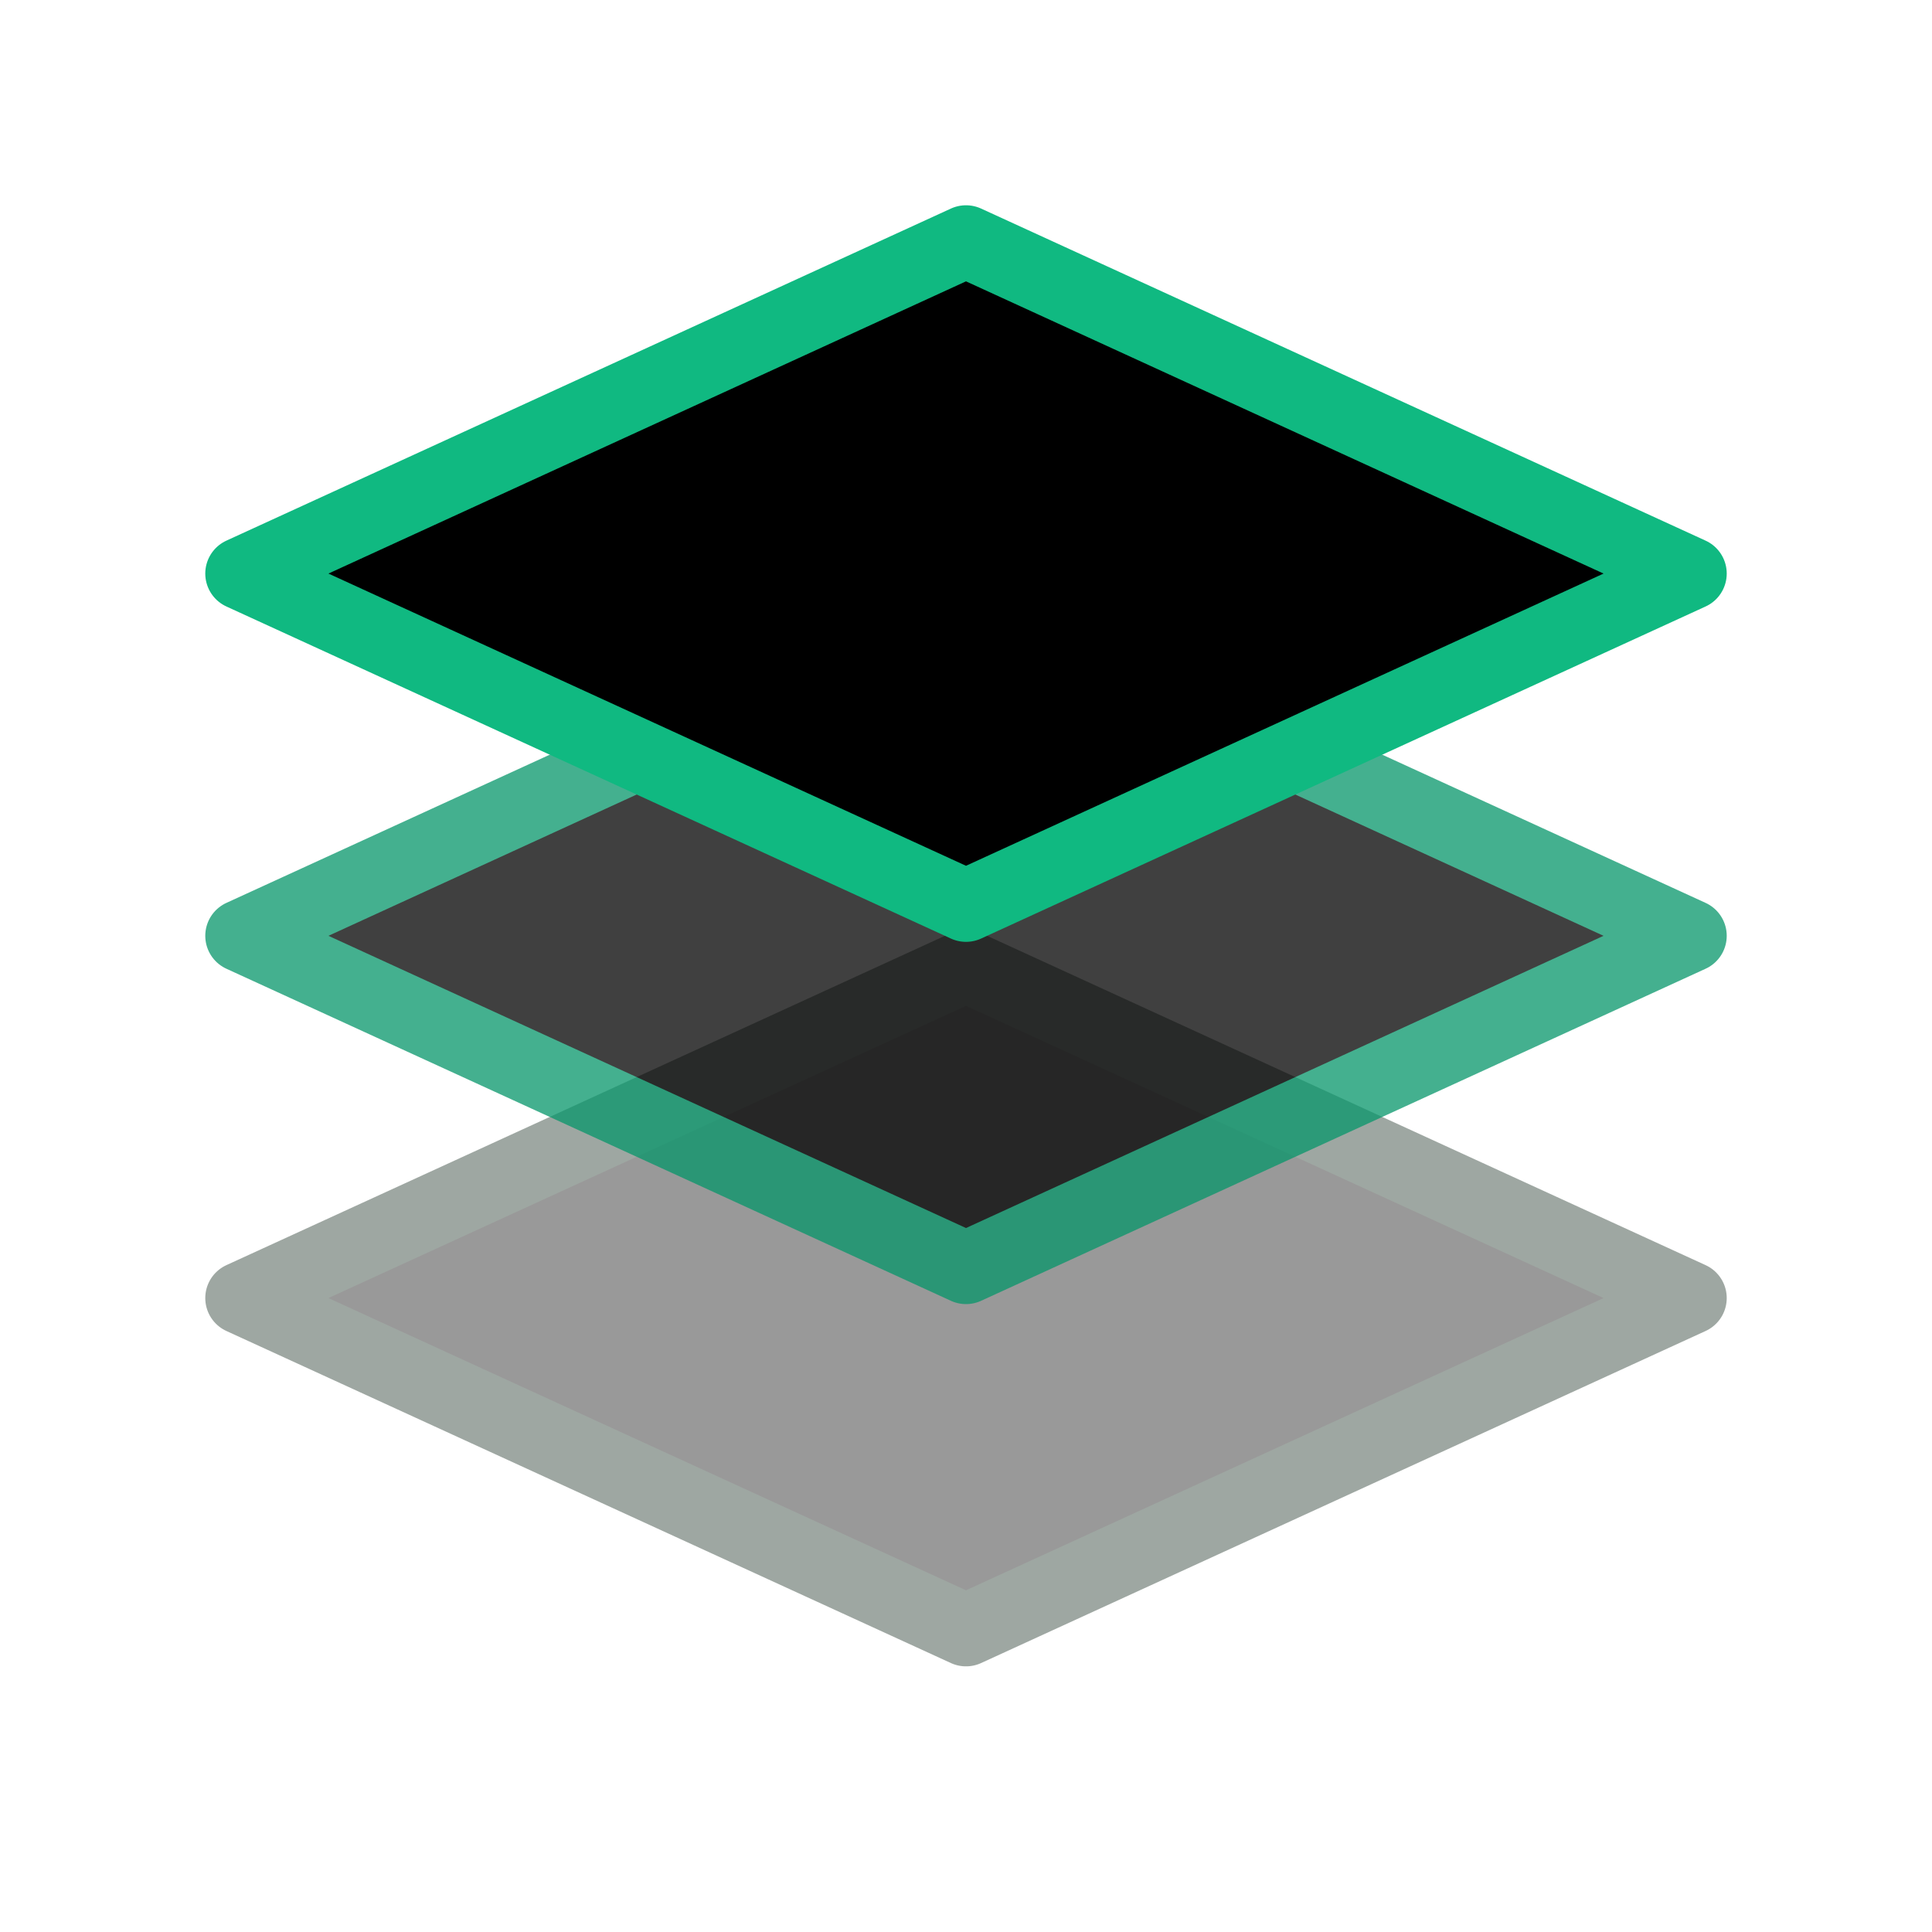
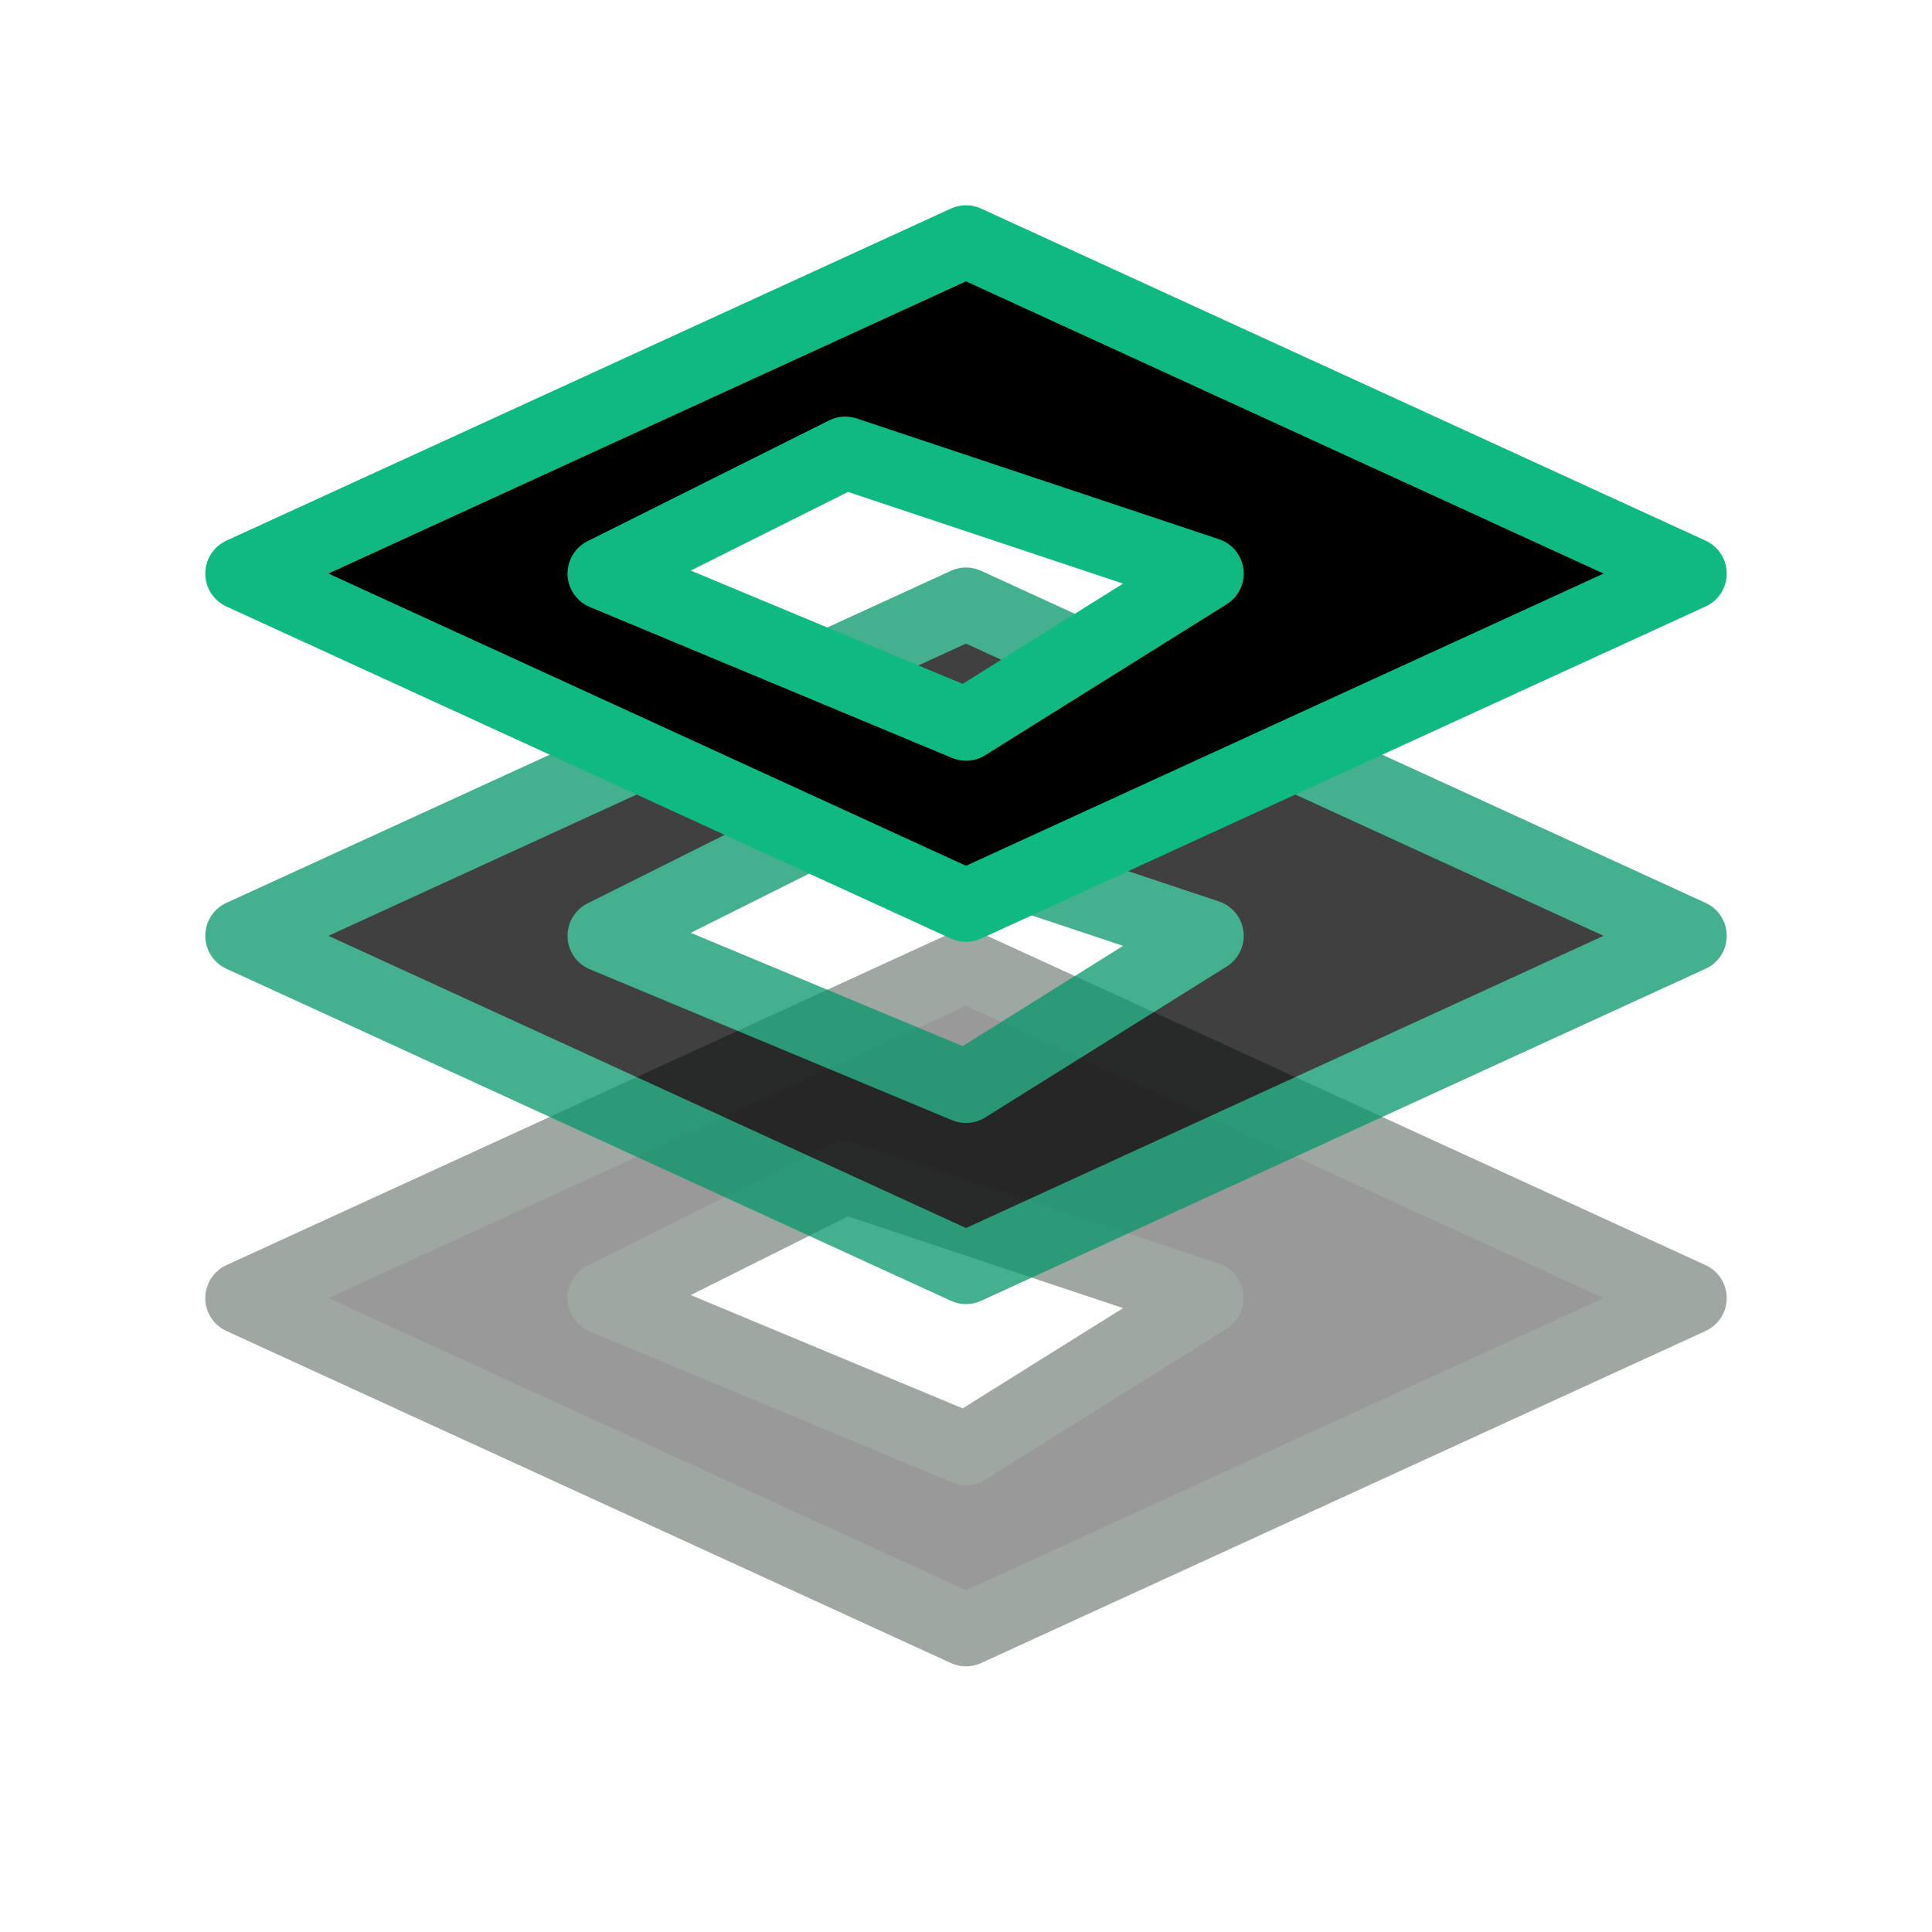
<svg xmlns="http://www.w3.org/2000/svg" width="512" height="512" viewBox="0 0 32 32" fill="none">
  <defs>
    <linearGradient id="logoLayer1" x1="16" y1="4" x2="16" y2="15" gradientUnits="userSpaceOnUse">
      <stop offset="0%" stopColor="#34d399" />
      <stop offset="100%" stopColor="#10b981" />
    </linearGradient>
    <linearGradient id="logoLayer2" x1="16" y1="10" x2="16" y2="21" gradientUnits="userSpaceOnUse">
      <stop offset="0%" stopColor="#10b981" />
      <stop offset="100%" stopColor="#059669" />
    </linearGradient>
    <linearGradient id="logoLayer3" x1="16" y1="16" x2="16" y2="27" gradientUnits="userSpaceOnUse">
      <stop offset="0%" stopColor="#059669" />
      <stop offset="100%" stopColor="#0d2216" />
    </linearGradient>
  </defs>
-   <path d="M16 27L28 21.5L16 16L4 21.5L16 27Z" fill="url(#logoLayer3)" stroke="#0d2216" stroke-width="1.2" stroke-linejoin="round" opacity="0.4" />
-   <path d="M16 21L28 15.5L16 10L4 15.5L16 21Z" fill="url(#logoLayer2)" stroke="#059669" stroke-width="1.2" stroke-linejoin="round" opacity="0.75" />
-   <path d="M16 15L28 9.5L16 4L4 9.5L16 15Z" fill="url(#logoLayer1)" stroke="#10b981" stroke-width="1.2" stroke-linejoin="round" />
+   <path d="M16 16L28 21.5L16 27L4 21.5ZM14 19.5L10 21.5L16 24L20 21.5Z" fill="url(#logoLayer3)" stroke="#0d2216" stroke-width="1.2" stroke-linejoin="round" fill-rule="evenodd" opacity="0.4" />
+   <path d="M16 10L28 15.5L16 21L4 15.5ZM14 13.5L10 15.5L16 18L20 15.5Z" fill="url(#logoLayer2)" stroke="#059669" stroke-width="1.2" stroke-linejoin="round" fill-rule="evenodd" opacity="0.75" />
+   <path d="M16 4L28 9.5L16 15L4 9.5ZM14 7.5L10 9.5L16 12L20 9.5Z" fill="url(#logoLayer1)" stroke="#10b981" stroke-width="1.2" stroke-linejoin="round" fill-rule="evenodd" />
</svg>
